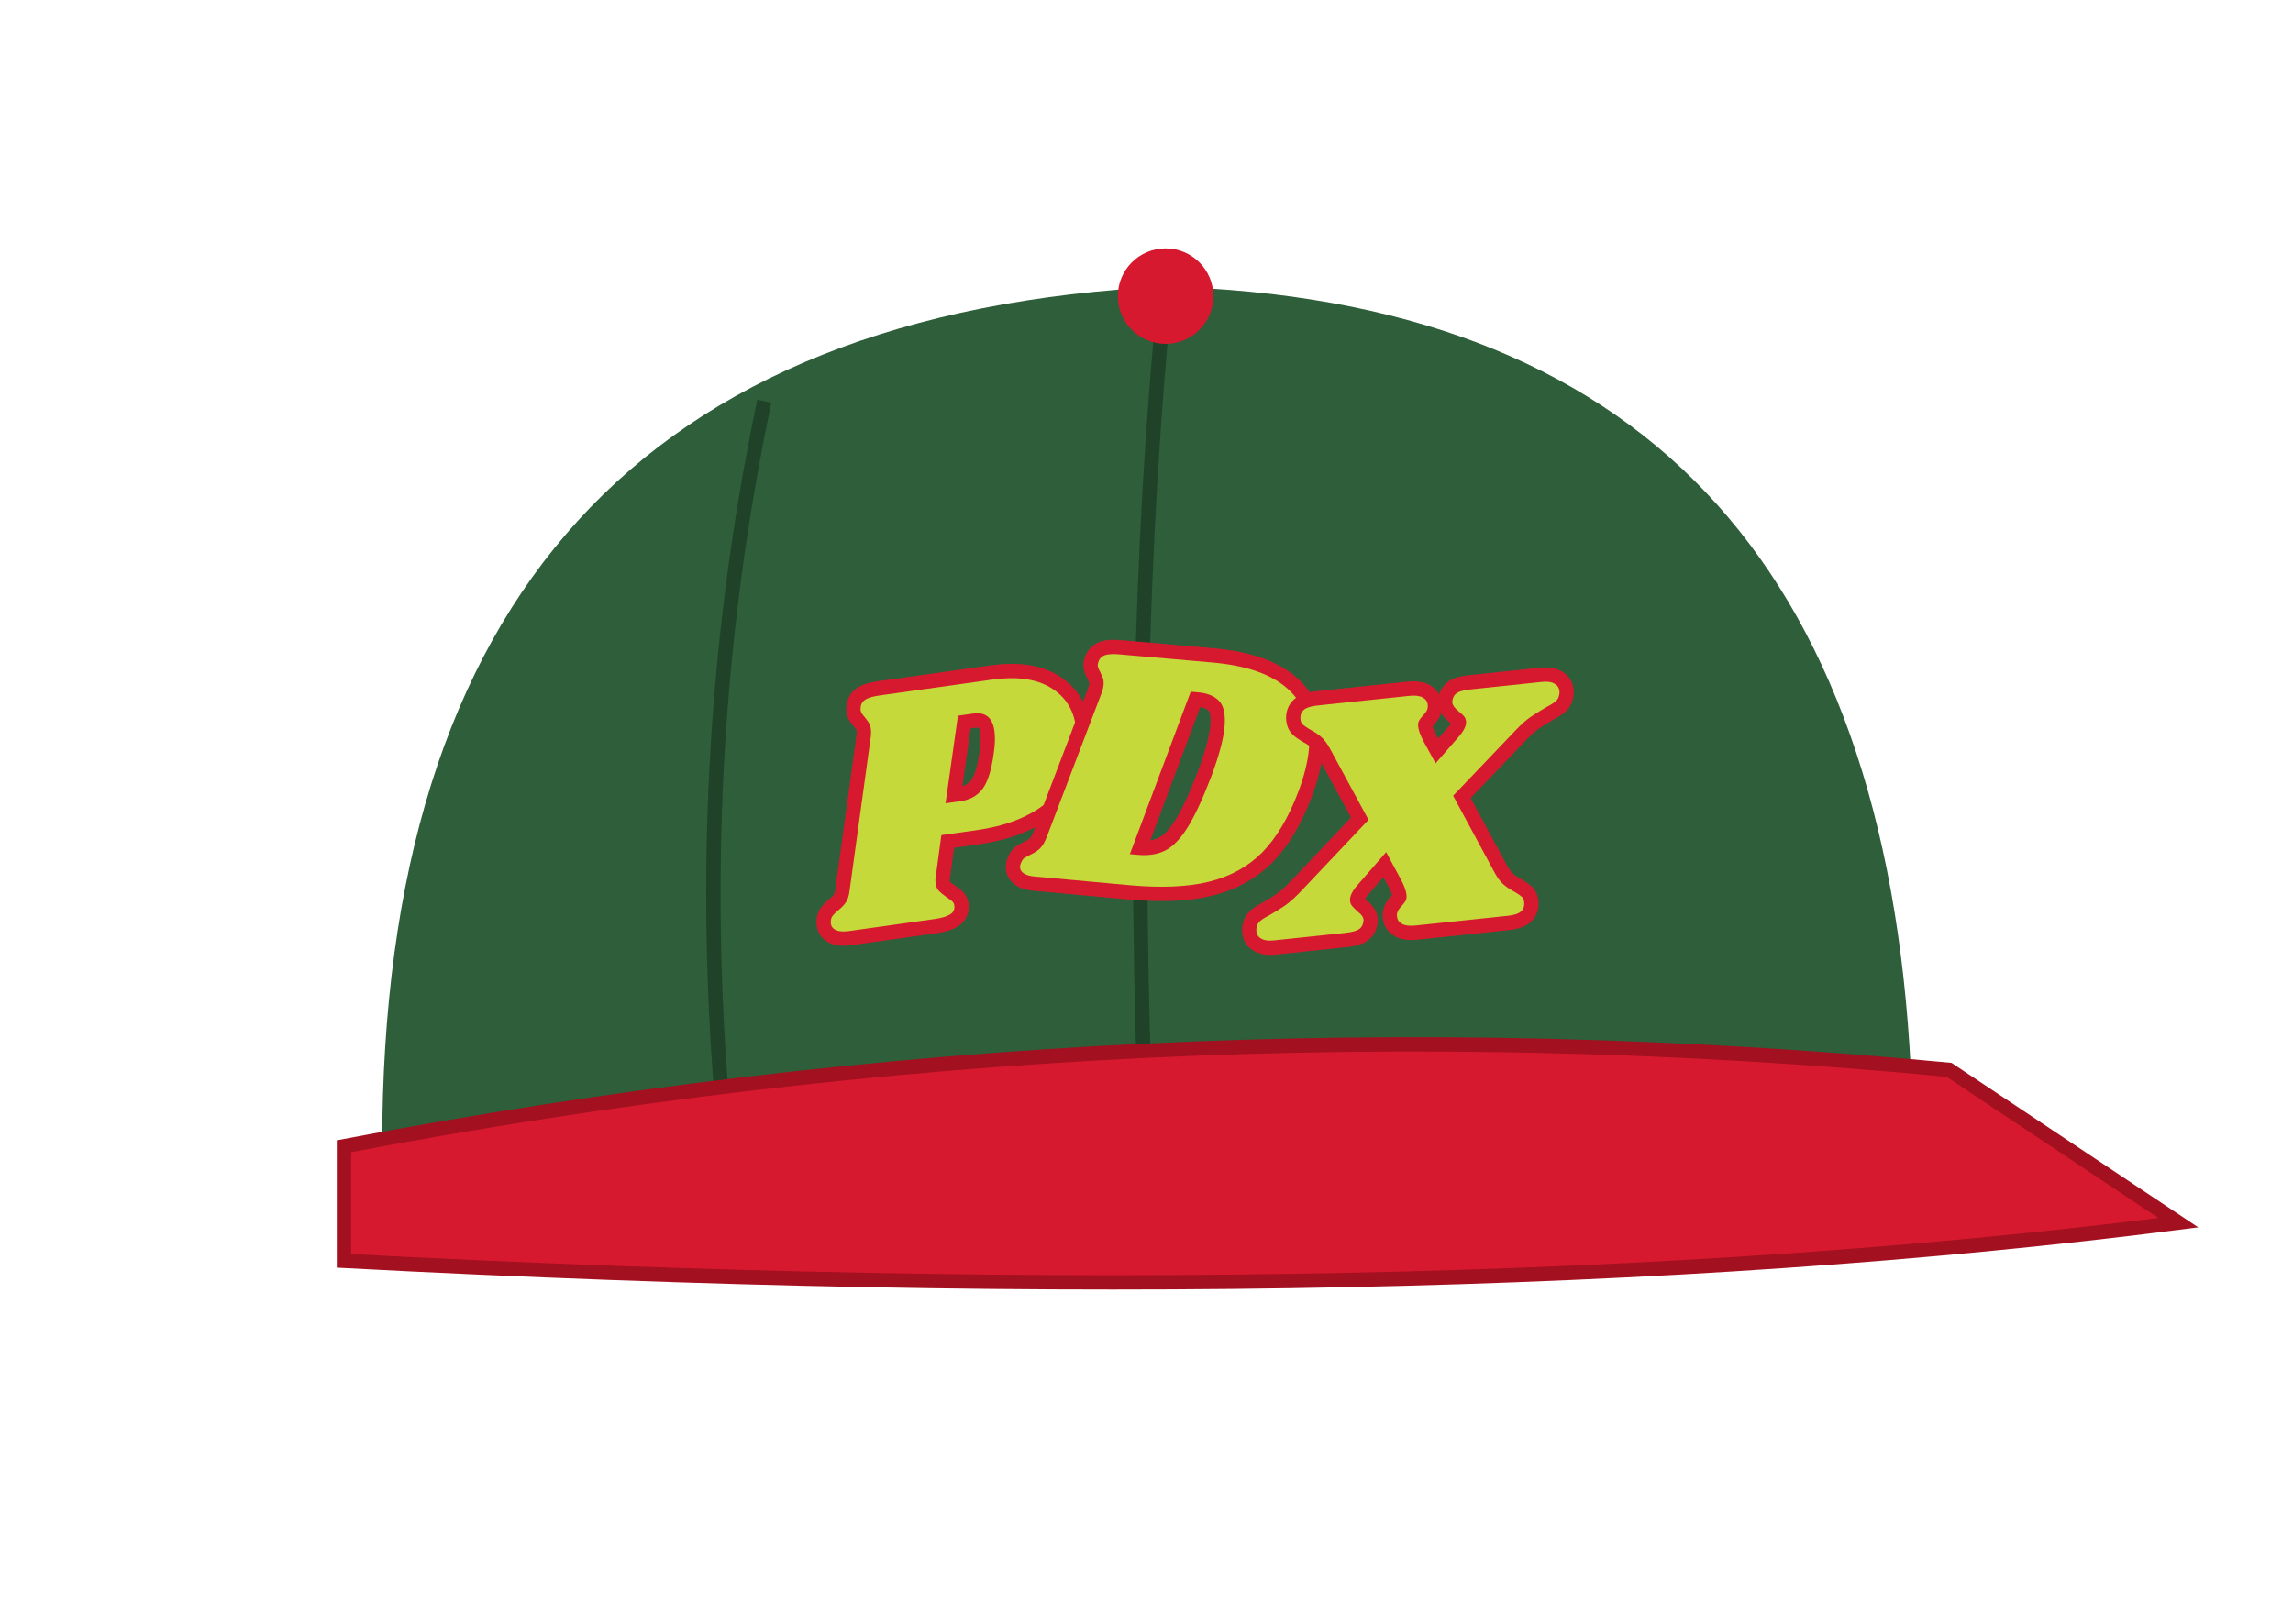
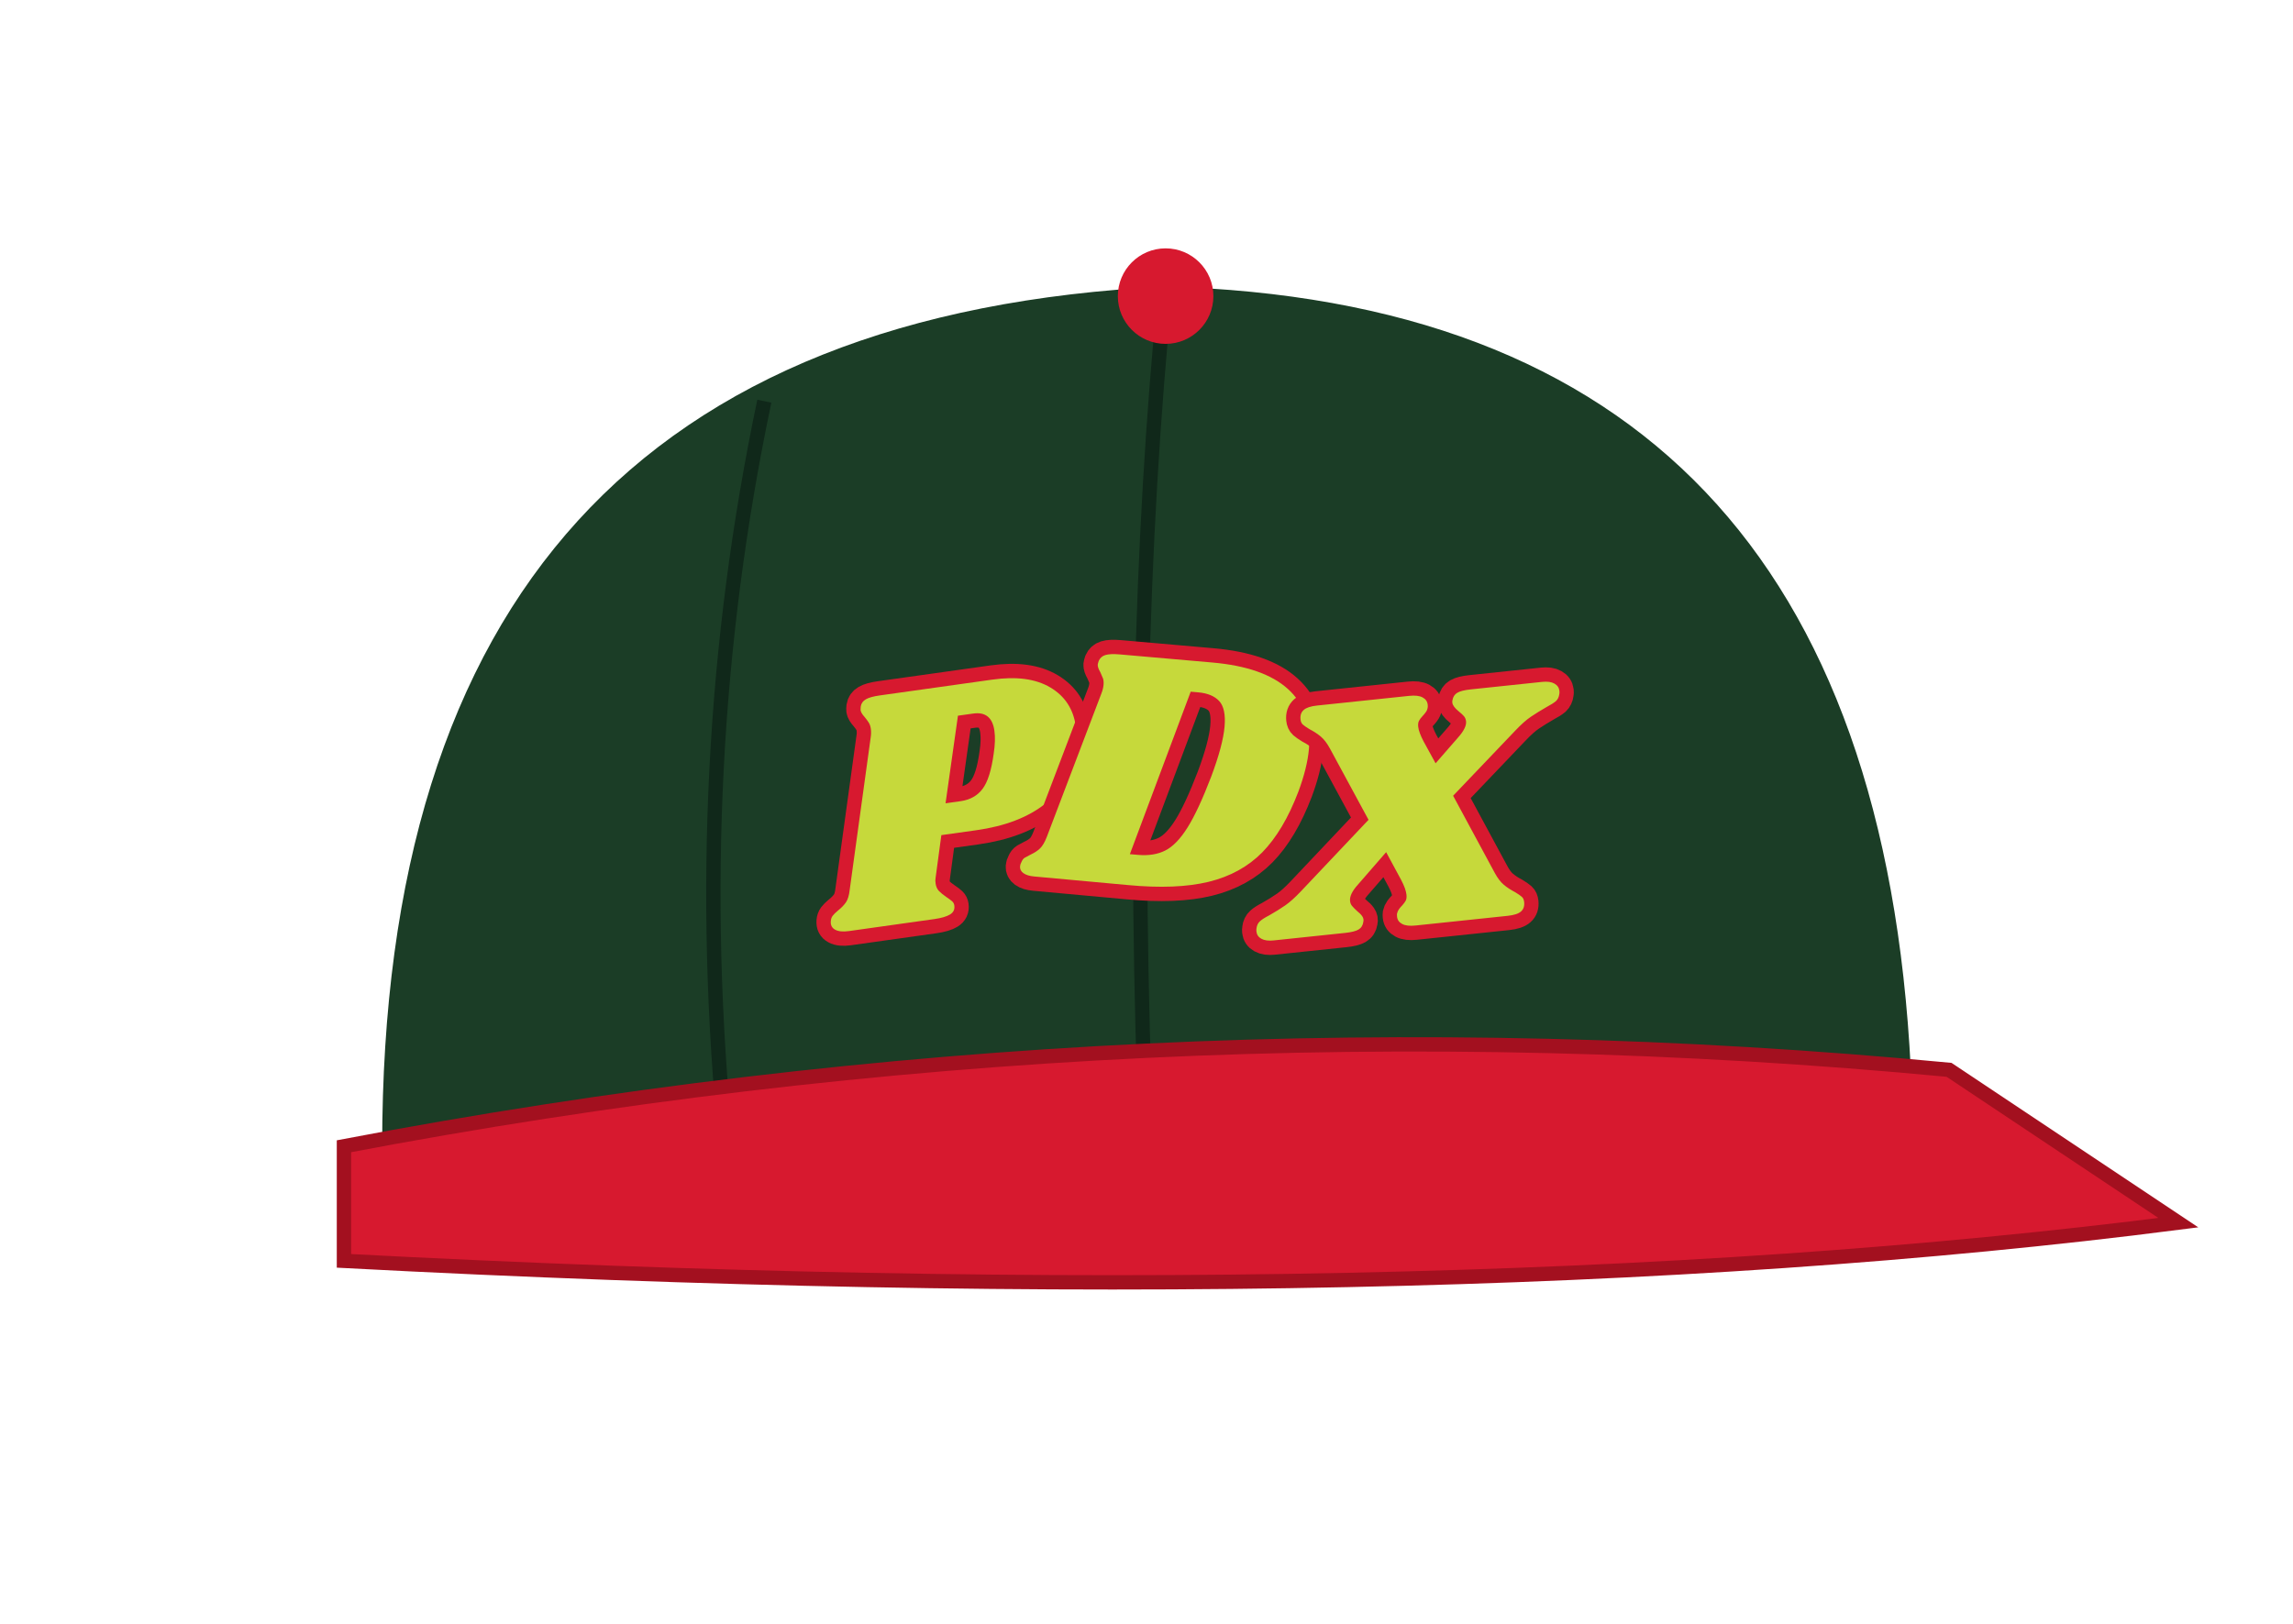
<svg xmlns="http://www.w3.org/2000/svg" viewBox="0 0 240 170" width="240" height="170" role="img" aria-label="Portland cap">
-   <path d="M40 120 Q40 34 122 30 Q196 32 200 112 Z" fill="#2E5E3A" />
-   <path d="M122 30 Q118 70 120 120" fill="none" stroke="#1F4228" stroke-width="1.5" />
-   <path d="M80 42 Q72 80 76 120" fill="none" stroke="#1F4228" stroke-width="1.5" />
+   <path d="M40 120 Q40 34 122 30 Q196 32 200 112 Z" fill="#1B3D26" />
+   <path d="M122 30 Q118 70 120 120" fill="none" stroke="#10281A" stroke-width="1.5" />
+   <path d="M80 42 Q72 80 76 120" fill="none" stroke="#10281A" stroke-width="1.5" />
  <circle cx="122" cy="31" r="5" fill="#D7192F" />
  <path d="M36 120 Q120 104 204 112 L228 128 Q150 138 36 132 Z" fill="#D7192F" stroke="#A3101F" stroke-width="1.5" />
  <path d="M113.57 78.07Q113.57 79.15 113.24 80.34Q112.23 83.94 109.26 85.67Q106.29 87.4 101.76 87.4H98.05L96.83 91.75Q96.75 91.97 96.75 92.33Q96.75 92.83 96.99 93.16Q97.22 93.48 97.69 93.91Q98.09 94.27 98.23 94.45Q98.37 94.63 98.37 94.88Q98.37 95.5 97.8 95.75Q97.22 96 96.11 96H87.07Q86.13 96 85.67 95.66Q85.2 95.32 85.34 94.7Q85.41 94.38 85.61 94.18Q85.81 93.98 86.21 93.73Q86.82 93.37 87.18 92.98Q87.54 92.58 87.75 91.75L92.15 76.24Q92.29 75.77 92.29 75.34Q92.29 74.94 92.16 74.67Q92.04 74.4 91.82 74.04Q91.5 73.57 91.5 73.28Q91.5 73.18 91.57 72.89Q91.71 72.42 92.2 72.22Q92.69 72.02 93.69 72.02H105.61Q109.43 72.02 111.5 73.68Q113.57 75.34 113.57 78.07ZM105.07 77.35Q105.07 75.26 103.13 75.26H101.51L98.95 84.16H100.53Q102.05 84.16 103 83.2Q103.95 82.25 104.67 79.69Q105.07 78.36 105.07 77.35Z" fill="#C6D93B" stroke="#D7192F" stroke-width="3" stroke-linejoin="round" paint-order="stroke" transform="rotate(-8 98.5 84.0)" />
  <path d="M136.72 77.16Q136.72 79.14 136 81.73Q134.81 85.91 132.8 88.36Q130.78 90.8 127.49 91.92Q124.19 93.04 119.04 93L109.25 92.96Q108.5 92.96 108.08 92.71Q107.67 92.46 107.67 92.03Q107.67 91.81 107.78 91.56Q107.88 91.24 108.08 91.09Q108.28 90.95 108.68 90.7Q109.25 90.37 109.59 89.98Q109.94 89.58 110.19 88.72L114.58 73.24Q114.72 72.77 114.72 72.34Q114.72 71.94 114.6 71.67Q114.47 71.4 114.26 71.04Q113.93 70.57 113.93 70.28Q113.93 70.18 114 69.89Q114.15 69.42 114.63 69.22Q115.12 69.02 116.13 69.02H125.85Q131.25 69.02 133.98 71.09Q136.72 73.16 136.72 77.16ZM127.72 75.61Q127.72 73.7 126.93 72.98Q126.14 72.26 124.66 72.26H123.87L119.01 89.76H119.87Q121.53 89.76 122.66 89.06Q123.8 88.36 124.77 86.47Q125.74 84.58 126.78 80.94Q127.72 77.56 127.72 75.61Z" fill="#C6D93B" stroke="#D7192F" stroke-width="3" stroke-linejoin="round" paint-order="stroke" transform="rotate(5 122.5 81.0)" />
  <path d="M164.45 74.14Q164.45 74.36 164.41 74.46Q164.3 74.93 163.98 75.17Q163.65 75.4 162.93 75.69Q161.96 76.12 161.19 76.53Q160.41 76.95 159.41 77.81L152.24 83.9L155.73 92.39Q156.09 93.26 156.54 93.72Q156.99 94.19 157.64 94.62Q158.11 94.98 158.29 95.18Q158.47 95.38 158.47 95.74Q158.47 96.39 158.04 96.69Q157.61 97 156.6 97H146.91Q145.98 97 145.53 96.69Q145.08 96.39 145.08 95.88Q145.08 95.67 145.11 95.56Q145.19 95.31 145.37 95.11Q145.55 94.91 145.73 94.77Q146.01 94.52 146.16 94.3Q146.3 94.08 146.3 93.69Q146.3 93.08 145.91 92.1L144.65 89.04L141.37 92.1Q140.36 93 140.36 93.72Q140.36 94.05 140.51 94.26Q140.65 94.48 140.97 94.84Q141.3 95.16 141.46 95.45Q141.62 95.74 141.51 96.06Q141.37 96.6 140.92 96.8Q140.47 97 139.5 97H131.97Q131.15 97 130.71 96.69Q130.28 96.39 130.28 95.88Q130.28 95.67 130.32 95.56Q130.43 95.09 130.75 94.86Q131.07 94.62 131.79 94.34Q132.8 93.9 133.58 93.47Q134.35 93.04 135.32 92.21L143.17 85.48L139.93 77.63Q139.57 76.77 139.12 76.3Q138.67 75.83 138.02 75.4Q137.55 75.04 137.37 74.84Q137.19 74.64 137.19 74.28Q137.19 73.64 137.63 73.33Q138.06 73.02 139.07 73.02H148.75Q149.69 73.02 150.14 73.33Q150.59 73.64 150.59 74.14Q150.59 74.36 150.55 74.46Q150.48 74.72 150.3 74.91Q150.12 75.11 149.94 75.26Q149.65 75.51 149.51 75.72Q149.36 75.94 149.36 76.34Q149.36 76.91 149.76 77.92L150.77 80.33L153.36 77.92Q154.4 76.98 154.4 76.3Q154.4 75.98 154.24 75.74Q154.08 75.51 153.75 75.18Q153.68 75.11 153.48 74.88Q153.29 74.64 153.21 74.41Q153.14 74.18 153.21 73.96Q153.36 73.42 153.81 73.22Q154.26 73.02 155.23 73.02H162.75Q163.58 73.02 164.01 73.33Q164.45 73.64 164.45 74.14Z" fill="#C6D93B" stroke="#D7192F" stroke-width="3" stroke-linejoin="round" paint-order="stroke" transform="rotate(-6 146.5 85.0)" />
</svg>
